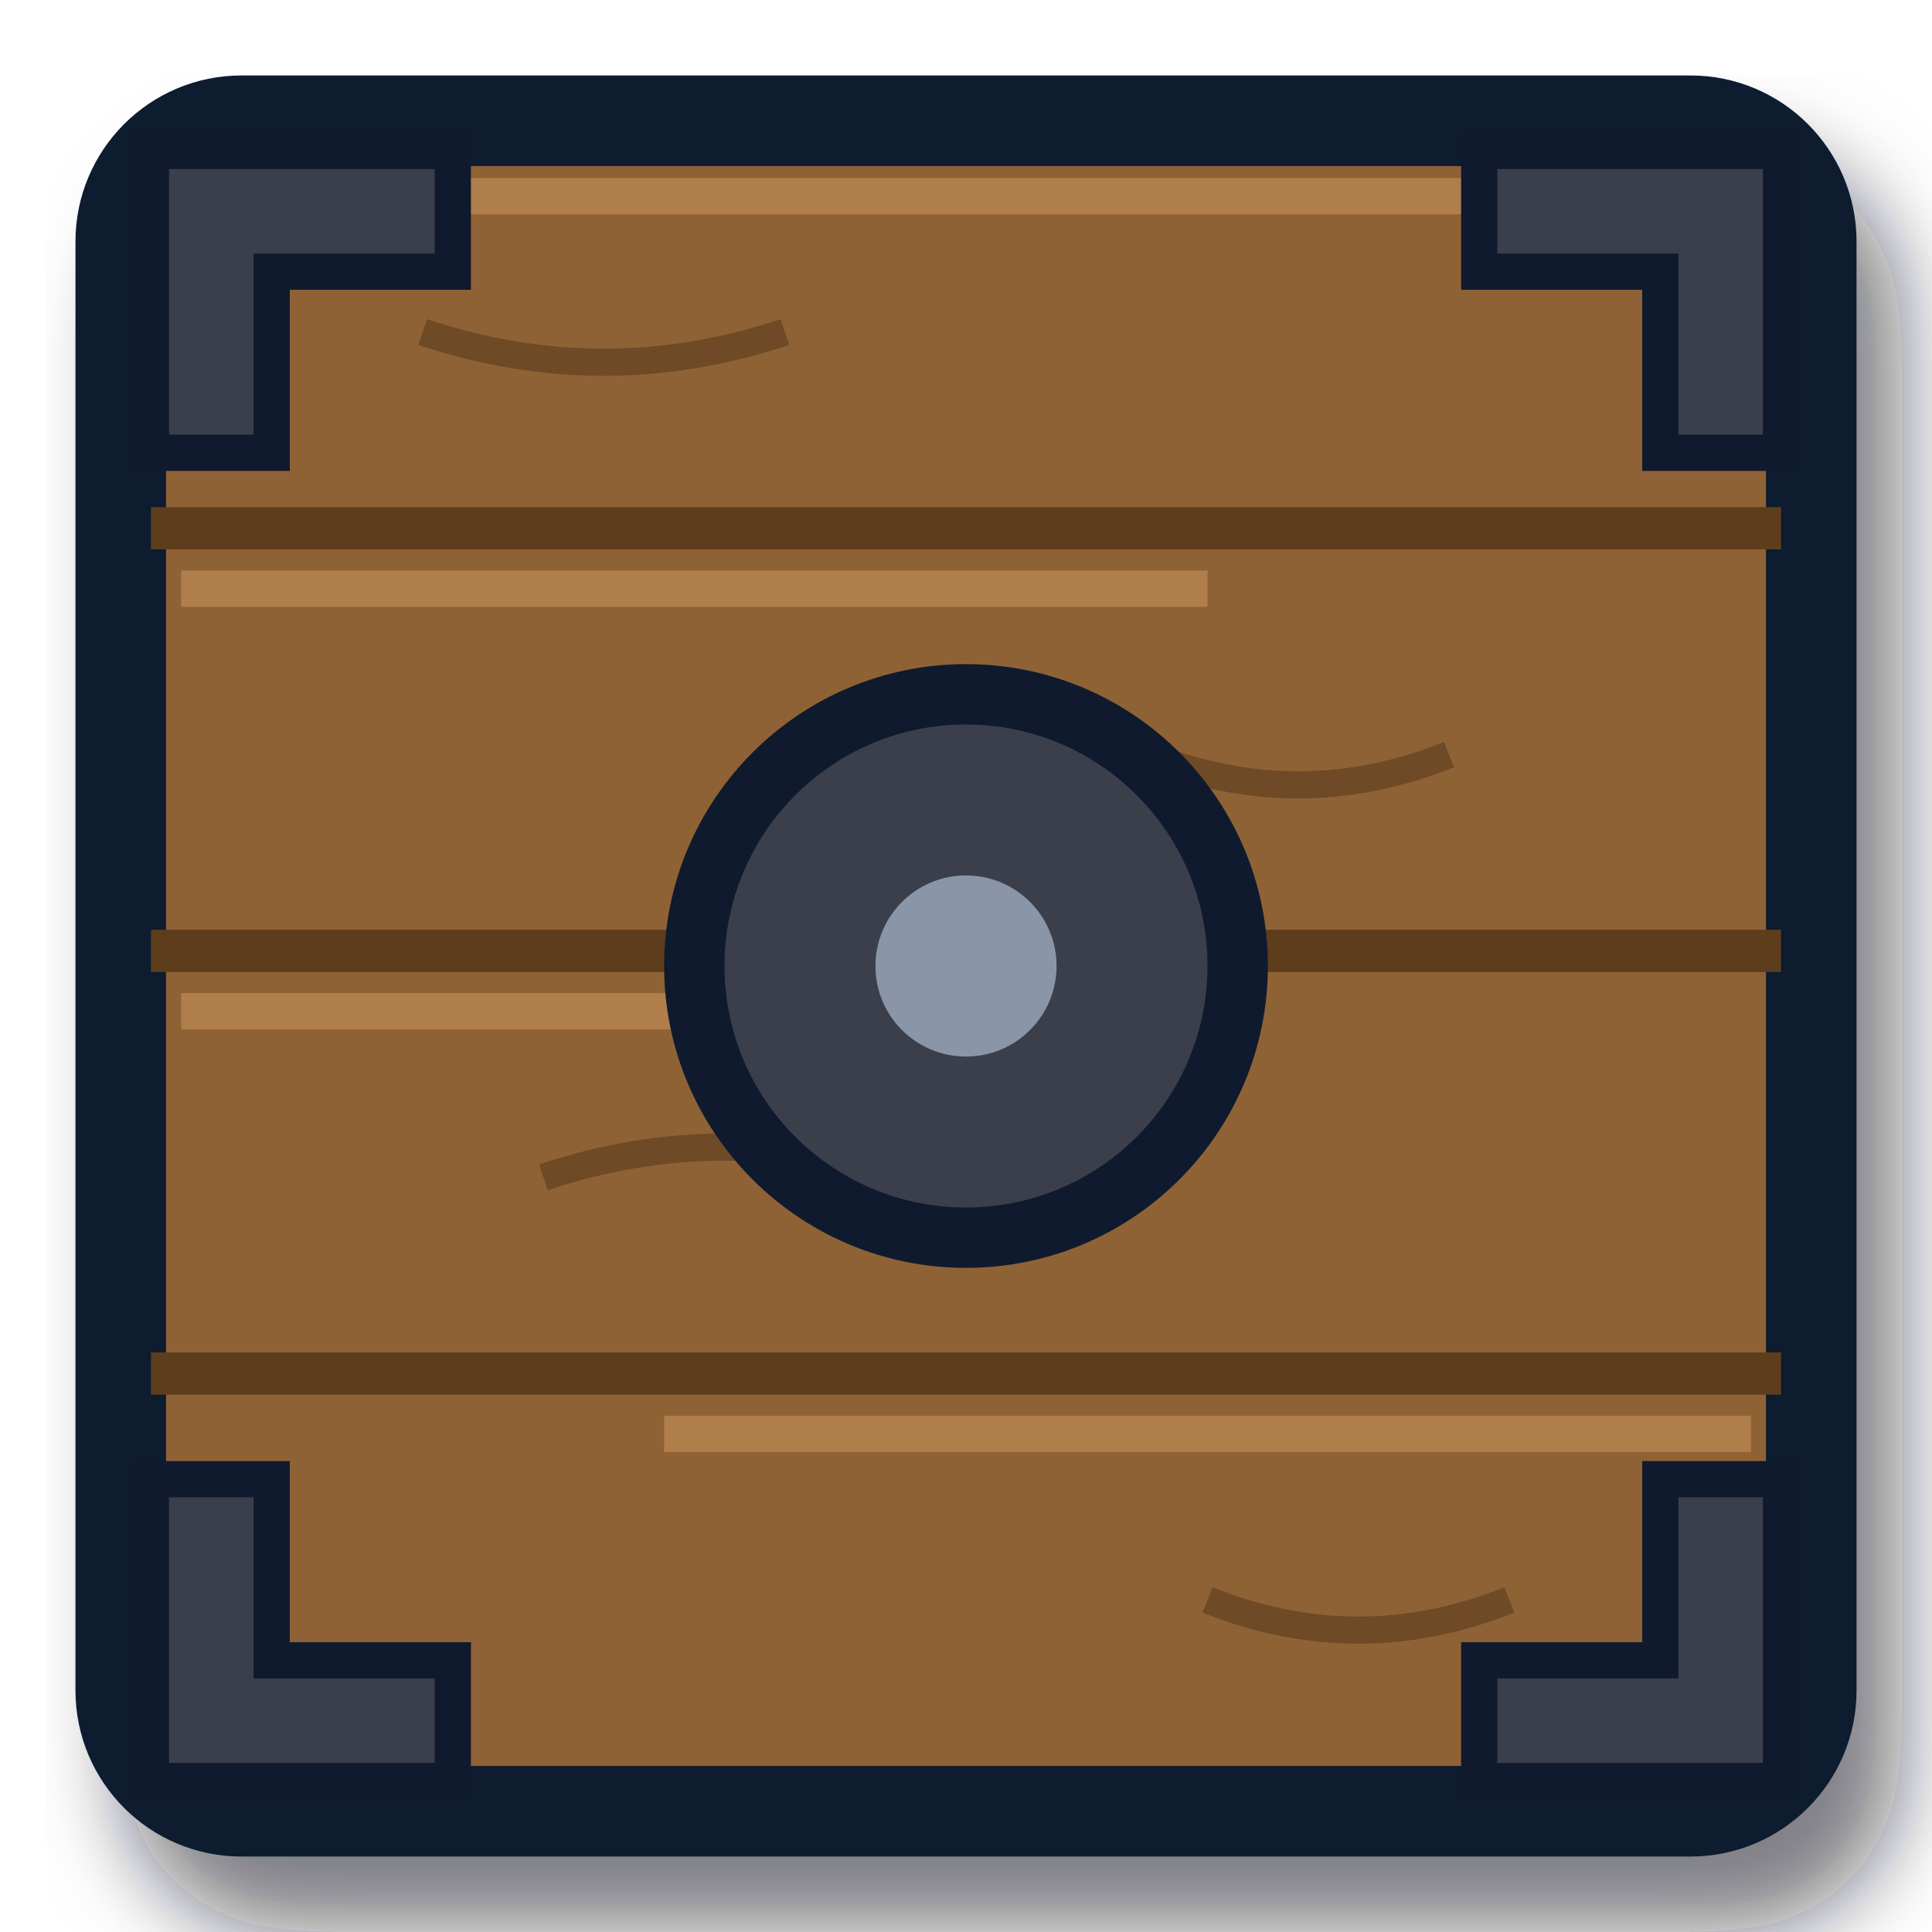
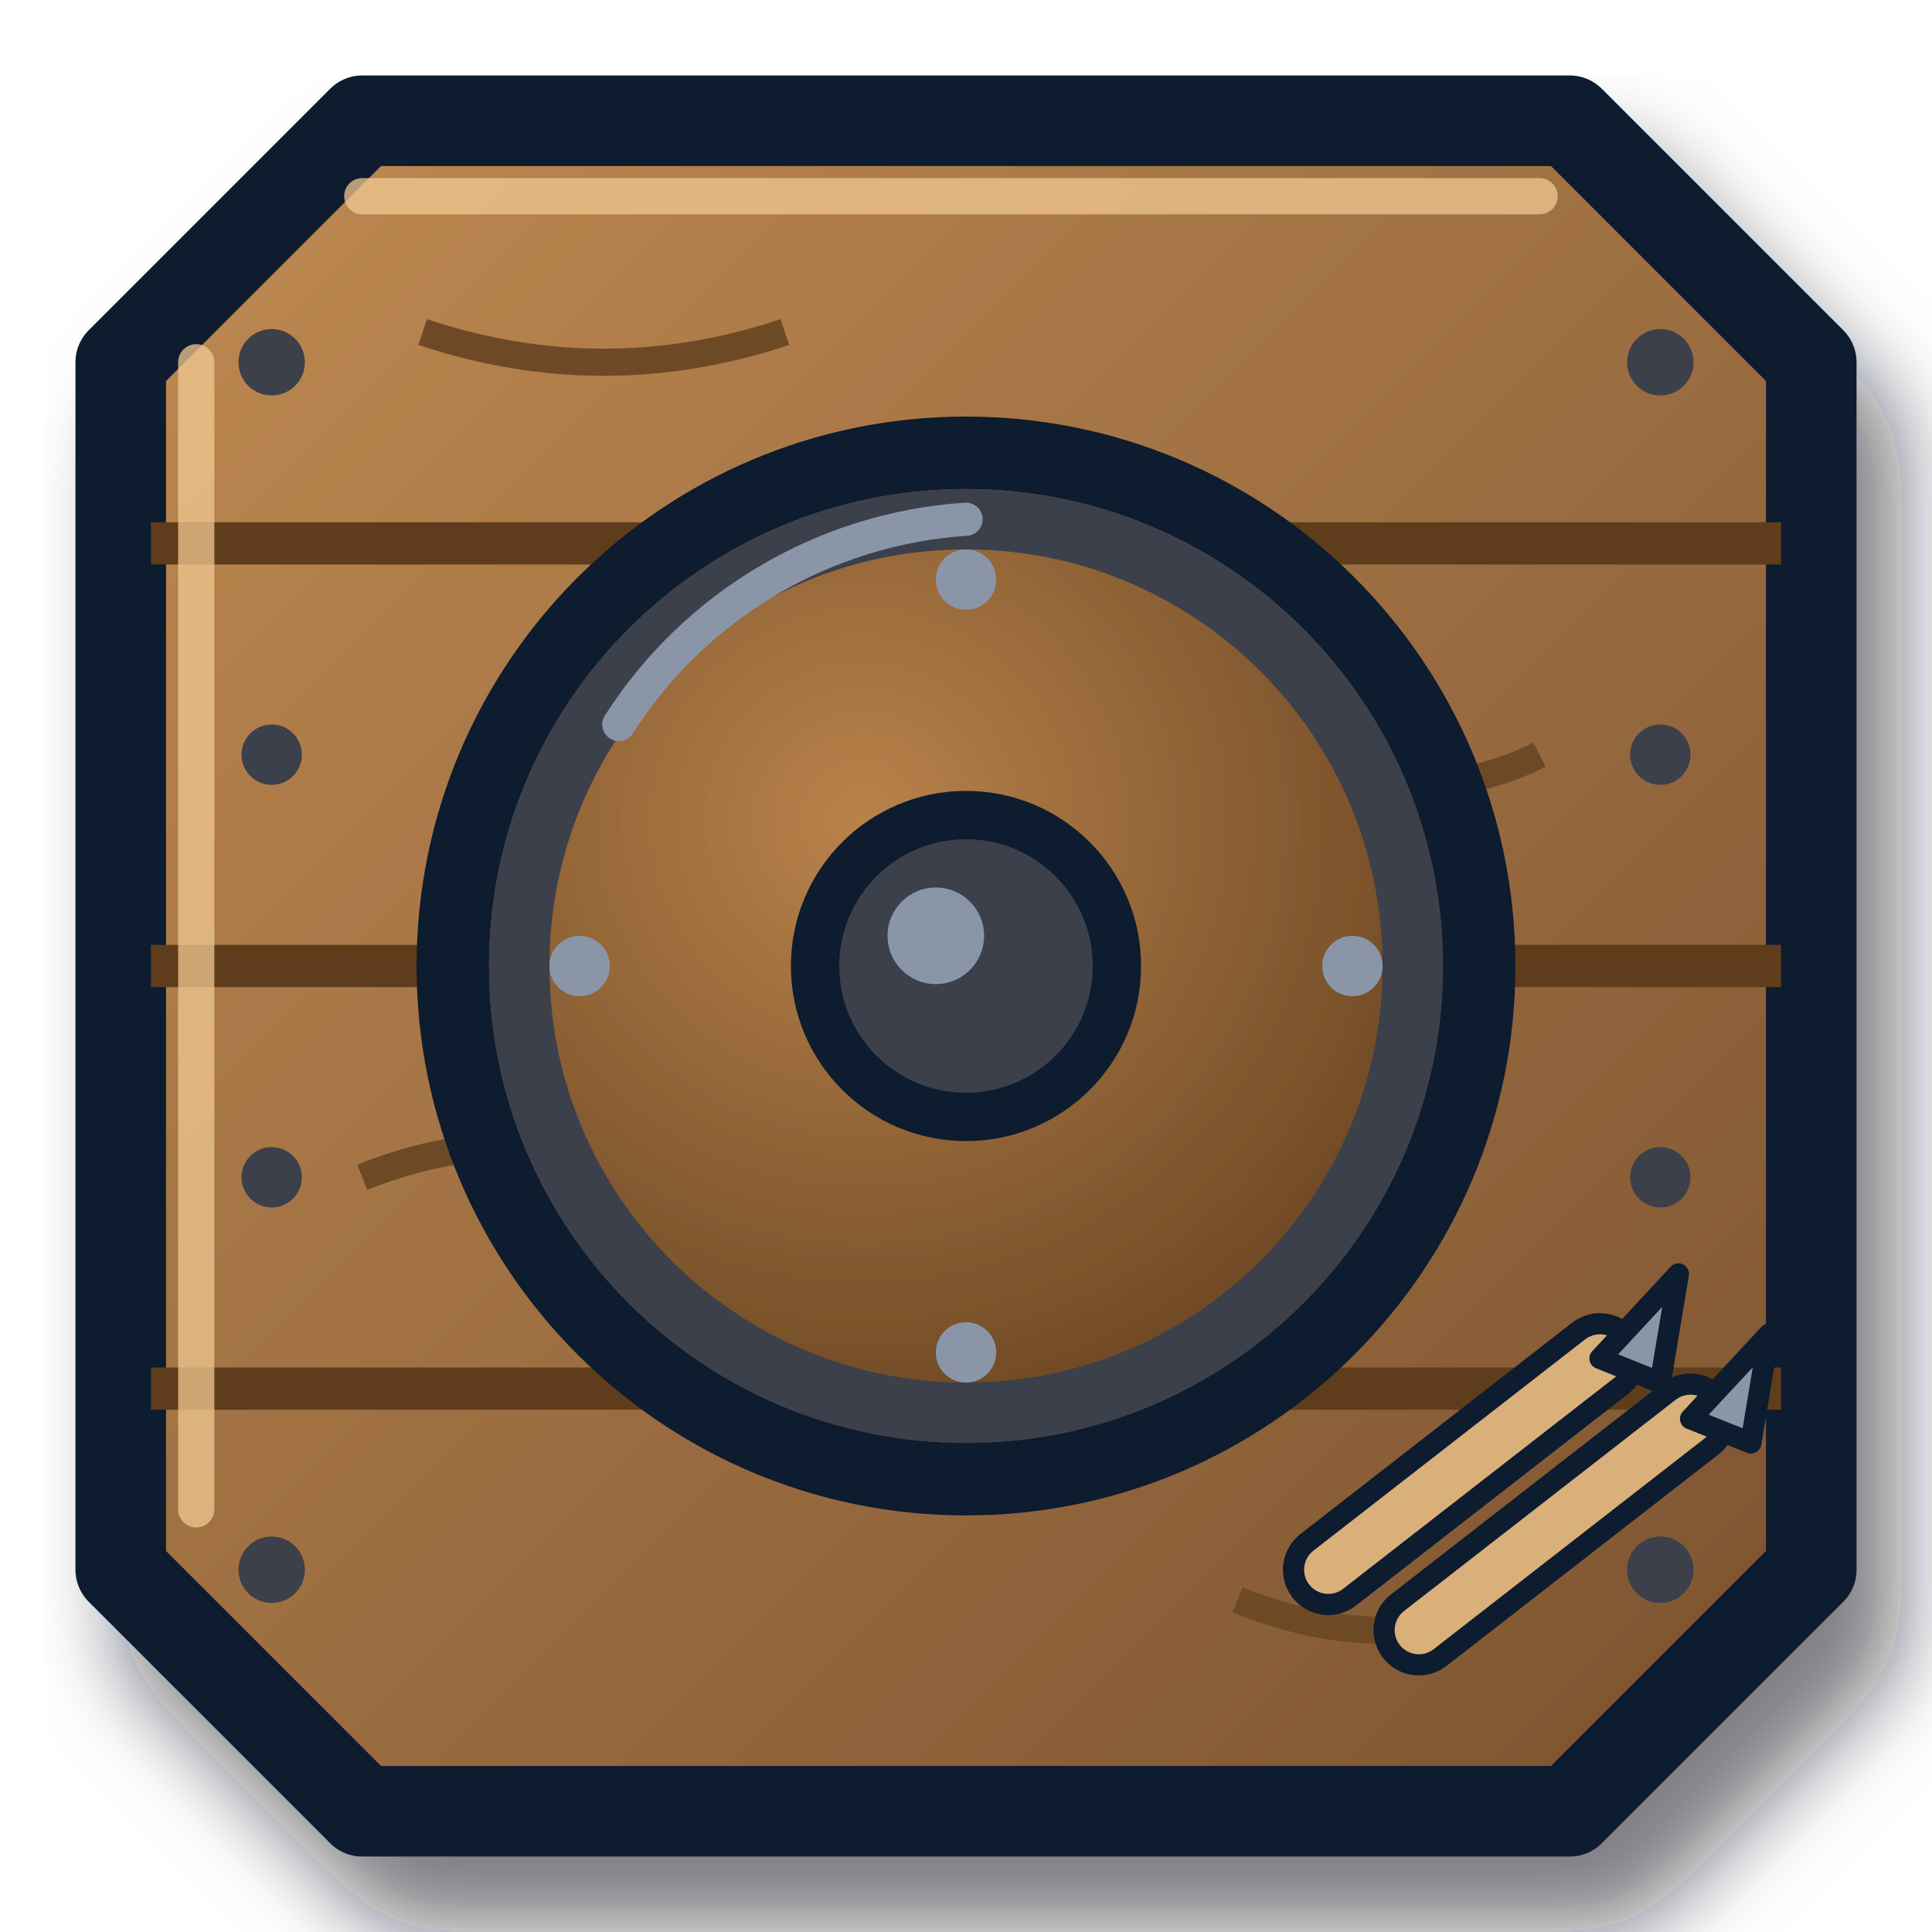
<svg xmlns="http://www.w3.org/2000/svg" viewBox="0 0 64 64">
  <defs>
    <filter id="lbSh" x="-15%" y="-15%" width="140%" height="140%">
      <feDropShadow dx="1.5" dy="2.5" stdDeviation="1.4" flood-color="#0a1322" flood-opacity="0.55" />
    </filter>
+     <linearGradient id="lbPlank" x1="0" y1="0" x2="1" y2="1">
+       <stop offset="0" stop-color="#c08a52" />
+       <stop offset="1" stop-color="#7a5230" />
+     </linearGradient>
+     <radialGradient id="lbDisc" cx="40%" cy="36%" r="72%">
+       <stop offset="0" stop-color="#b9824a" />
+       <stop offset="1" stop-color="#5e3d1d" />
+     </radialGradient>
  </defs>
-   <g filter="url(#lbSh)">
-     <rect x="4" y="4" width="56" height="56" rx="4" fill="#8f6235" stroke="#0f1a2e" stroke-width="3" />
+   <g filter="url(#lbSh)" stroke-linejoin="round">
+     <path d="M12 4 H52 L60 12 V52 L52 60 H12 L4 52 V12 Z" fill="url(#lbPlank)" stroke="#0f1a2e" stroke-width="3" />
+     <path d="M5 18 H59 M5 32 H59 M5 46 H59" stroke="#5e3d1d" stroke-width="1.4" />
+     <path d="M12 6.5 H51 M6.5 12 V50" stroke="#f0c890" stroke-width="1.2" stroke-linecap="round" opacity="0.75" />
+     <path d="M14 11 q6 2 12 0 M42 25 q5 2 9 0 M12 39 q5 -2 9 0 M41 53 q5 2 9 0" fill="none" stroke="#6e4a26" stroke-width="0.9" />
+     <g fill="#3a3f4b">
+       <circle cx="9" cy="12" r="1.1" />
+       <circle cx="55" cy="12" r="1.1" />
+       <circle cx="9" cy="52" r="1.1" />
+       <circle cx="55" cy="52" r="1.1" />
+       <circle cx="9" cy="25" r="1" />
+       <circle cx="55" cy="25" r="1" />
+       <circle cx="9" cy="39" r="1" />
+       <circle cx="55" cy="39" r="1" />
+     </g>
+     <circle cx="32" cy="32" r="17" fill="url(#lbDisc)" stroke="#0f1a2e" stroke-width="2.4" />
+     <circle cx="32" cy="32" r="14.8" fill="none" stroke="#3a3f4b" stroke-width="2" />
+     <path d="M20.5 24 A14.8 14.8 0 0 1 32 17.2" fill="none" stroke="#8a96a8" stroke-width="1.1" stroke-linecap="round" />
+     <g fill="#8a96a8">
+       <circle cx="32" cy="19.2" r="1" />
+       <circle cx="44.8" cy="32" r="1" />
+       <circle cx="32" cy="44.8" r="1" />
+       <circle cx="19.2" cy="32" r="1" />
+     </g>
+     <circle cx="32" cy="32" r="5" fill="#3a3f4b" stroke="#0f1a2e" stroke-width="1.6" />
+     <circle cx="31" cy="31" r="1.6" fill="#8a96a8" />
+     <g stroke-linecap="round">
+       <path d="M47 54 L56 47 M44 52 L53 45" stroke="#0f1a2e" stroke-width="3" />
+       <path d="M47 54 L56 47 M44 52 L53 45" stroke="#d9b07a" stroke-width="1.6" />
+     </g>
+     <g fill="#8a96a8" stroke="#0f1a2e" stroke-width="0.7">
+       <path d="M56 47 l2.6 -2.8 l-0.6 3.6 z M53 45 l2.6 -2.8 l-0.6 3.6 z" />
+     </g>
  </g>
-   <g stroke="#5e3d1d" stroke-width="1.4">
-     <path d="M5 17.5 H59 M5 31.5 H59 M5 45.5 H59" />
-   </g>
-   <g stroke="#b88550" stroke-width="1.2" opacity="0.8">
-     <path d="M6 6.5 H58 M6 19.5 H40 M6 33.5 H30 M22 47.5 H58" />
-   </g>
-   <g stroke="#6e4a26" stroke-width="0.9" fill="none">
-     <path d="M14 11 q6 2 12 0 M38 25 q5 2 10 0 M18 39 q6 -2 12 0 M40 53 q5 2 10 0" />
-   </g>
-   <g fill="#3a3f4b" stroke="#0f1a2e" stroke-width="1.2">
-     <path d="M5 5 h10 v4 h-6 v6 h-4 z" />
-     <path d="M59 5 h-10 v4 h6 v6 h4 z" />
-     <path d="M5 59 h10 v-4 h-6 v-6 h-4 z" />
-     <path d="M59 59 h-10 v-4 h6 v-6 h4 z" />
-   </g>
-   <circle cx="32" cy="32" r="9" fill="#3a3f4b" stroke="#0f1a2e" stroke-width="2" />
-   <circle cx="32" cy="32" r="3" fill="#8a96a8" />
</svg>
